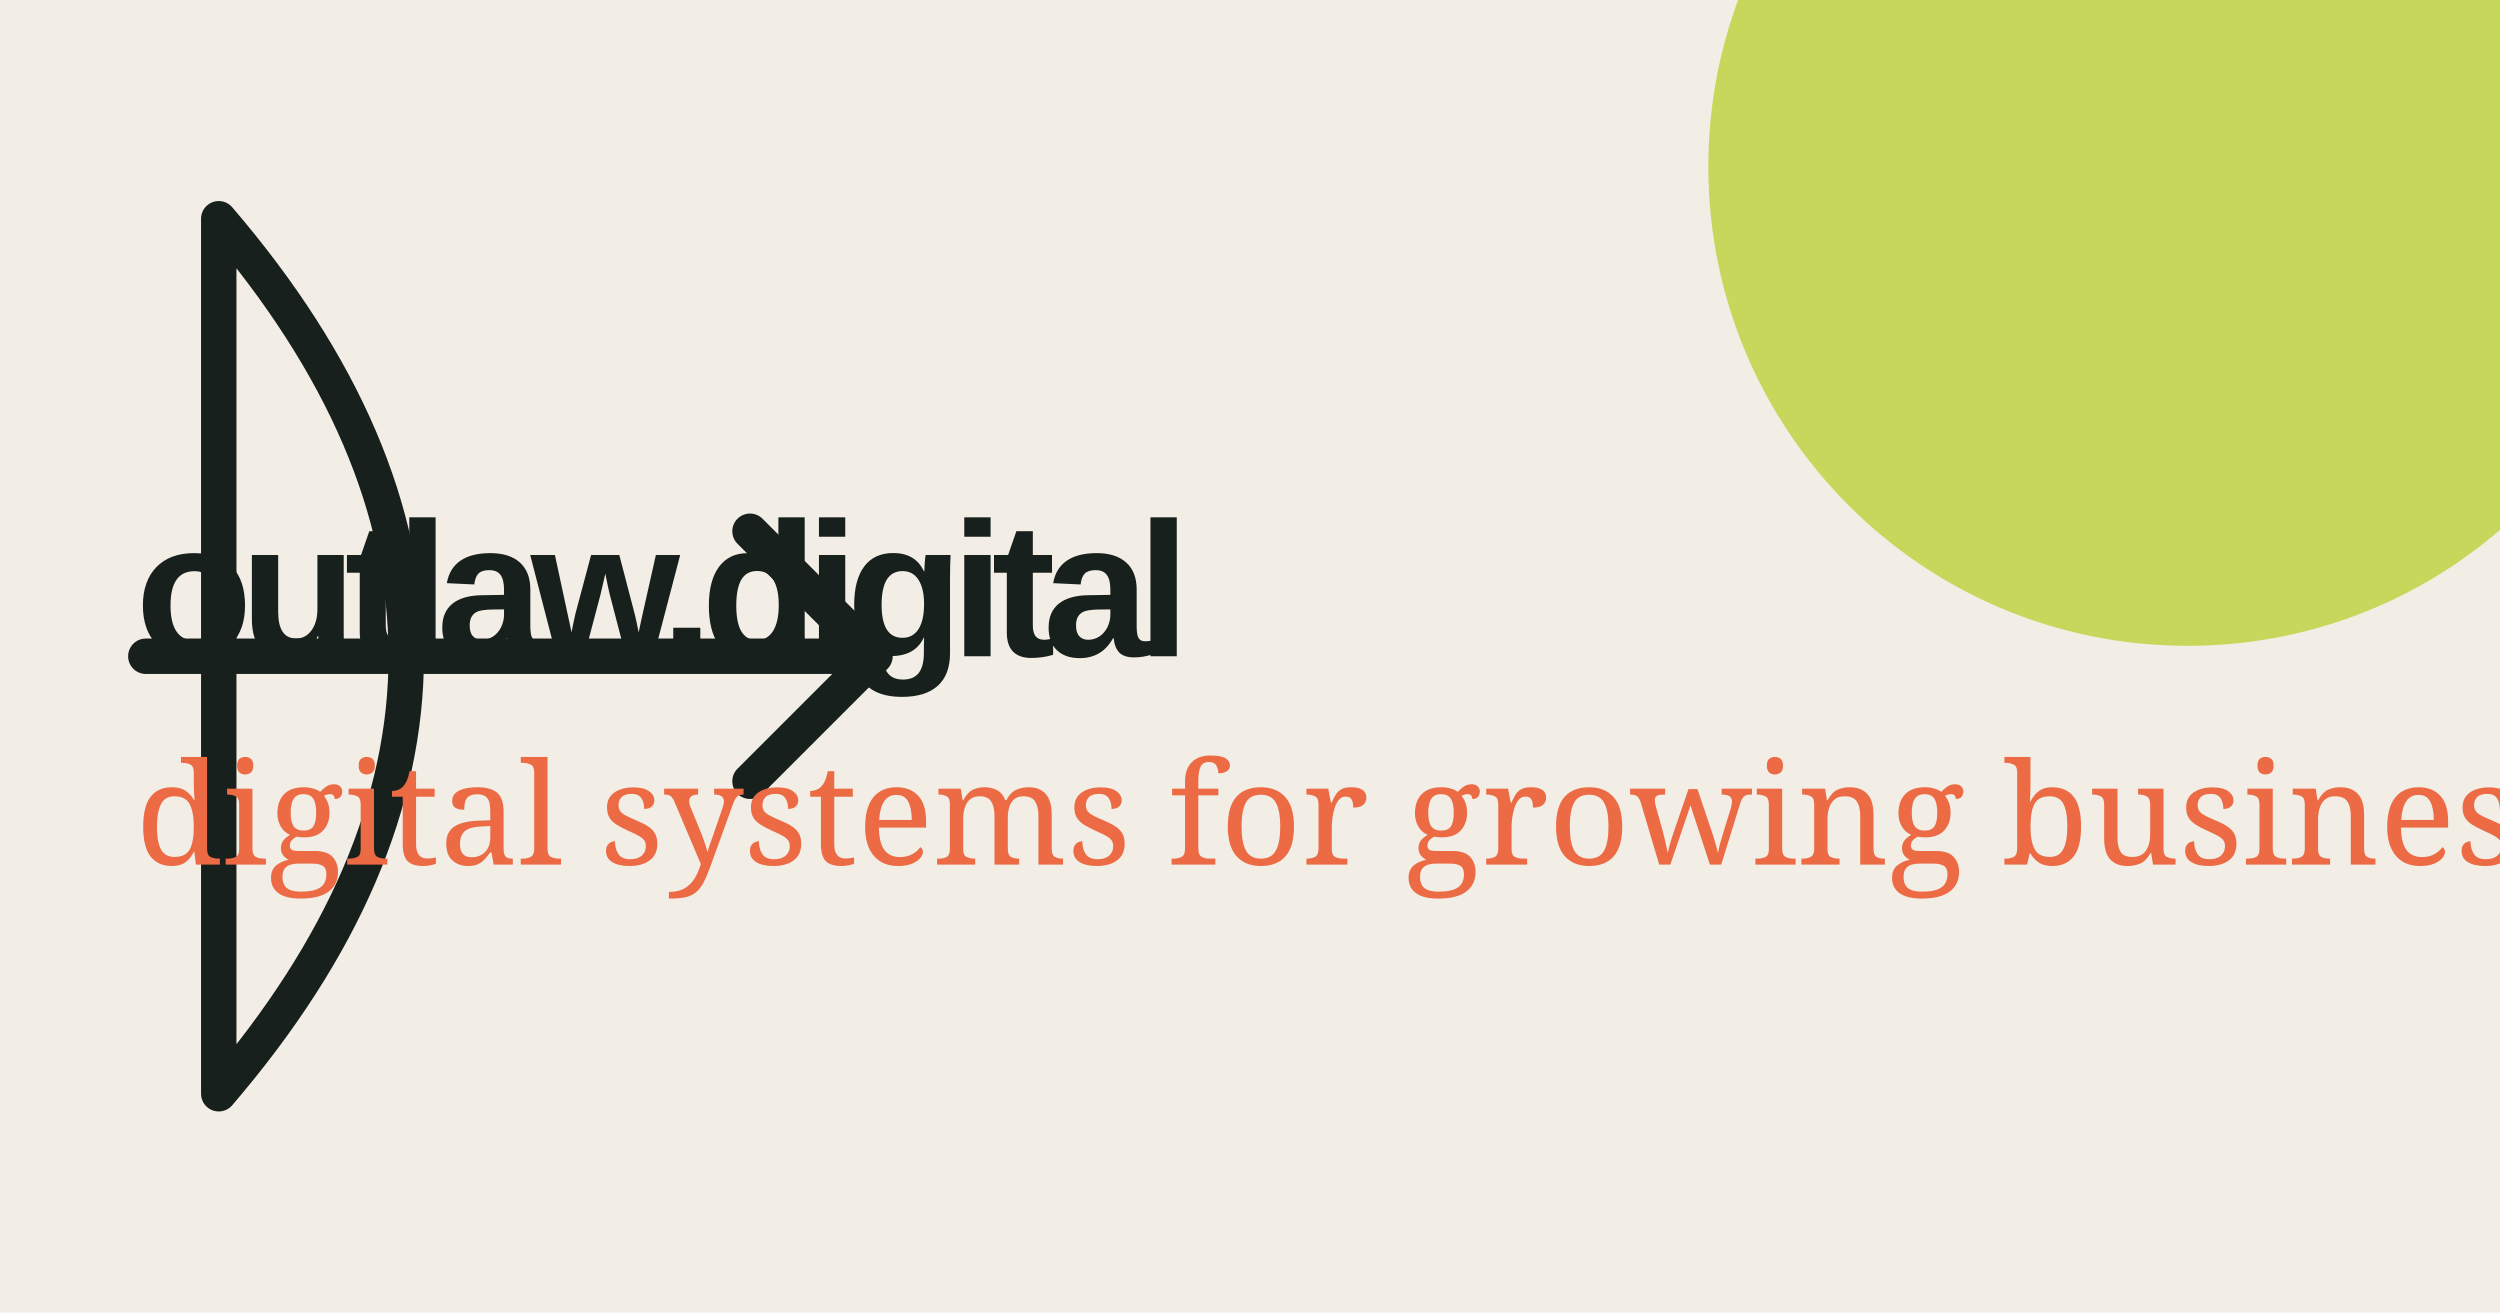
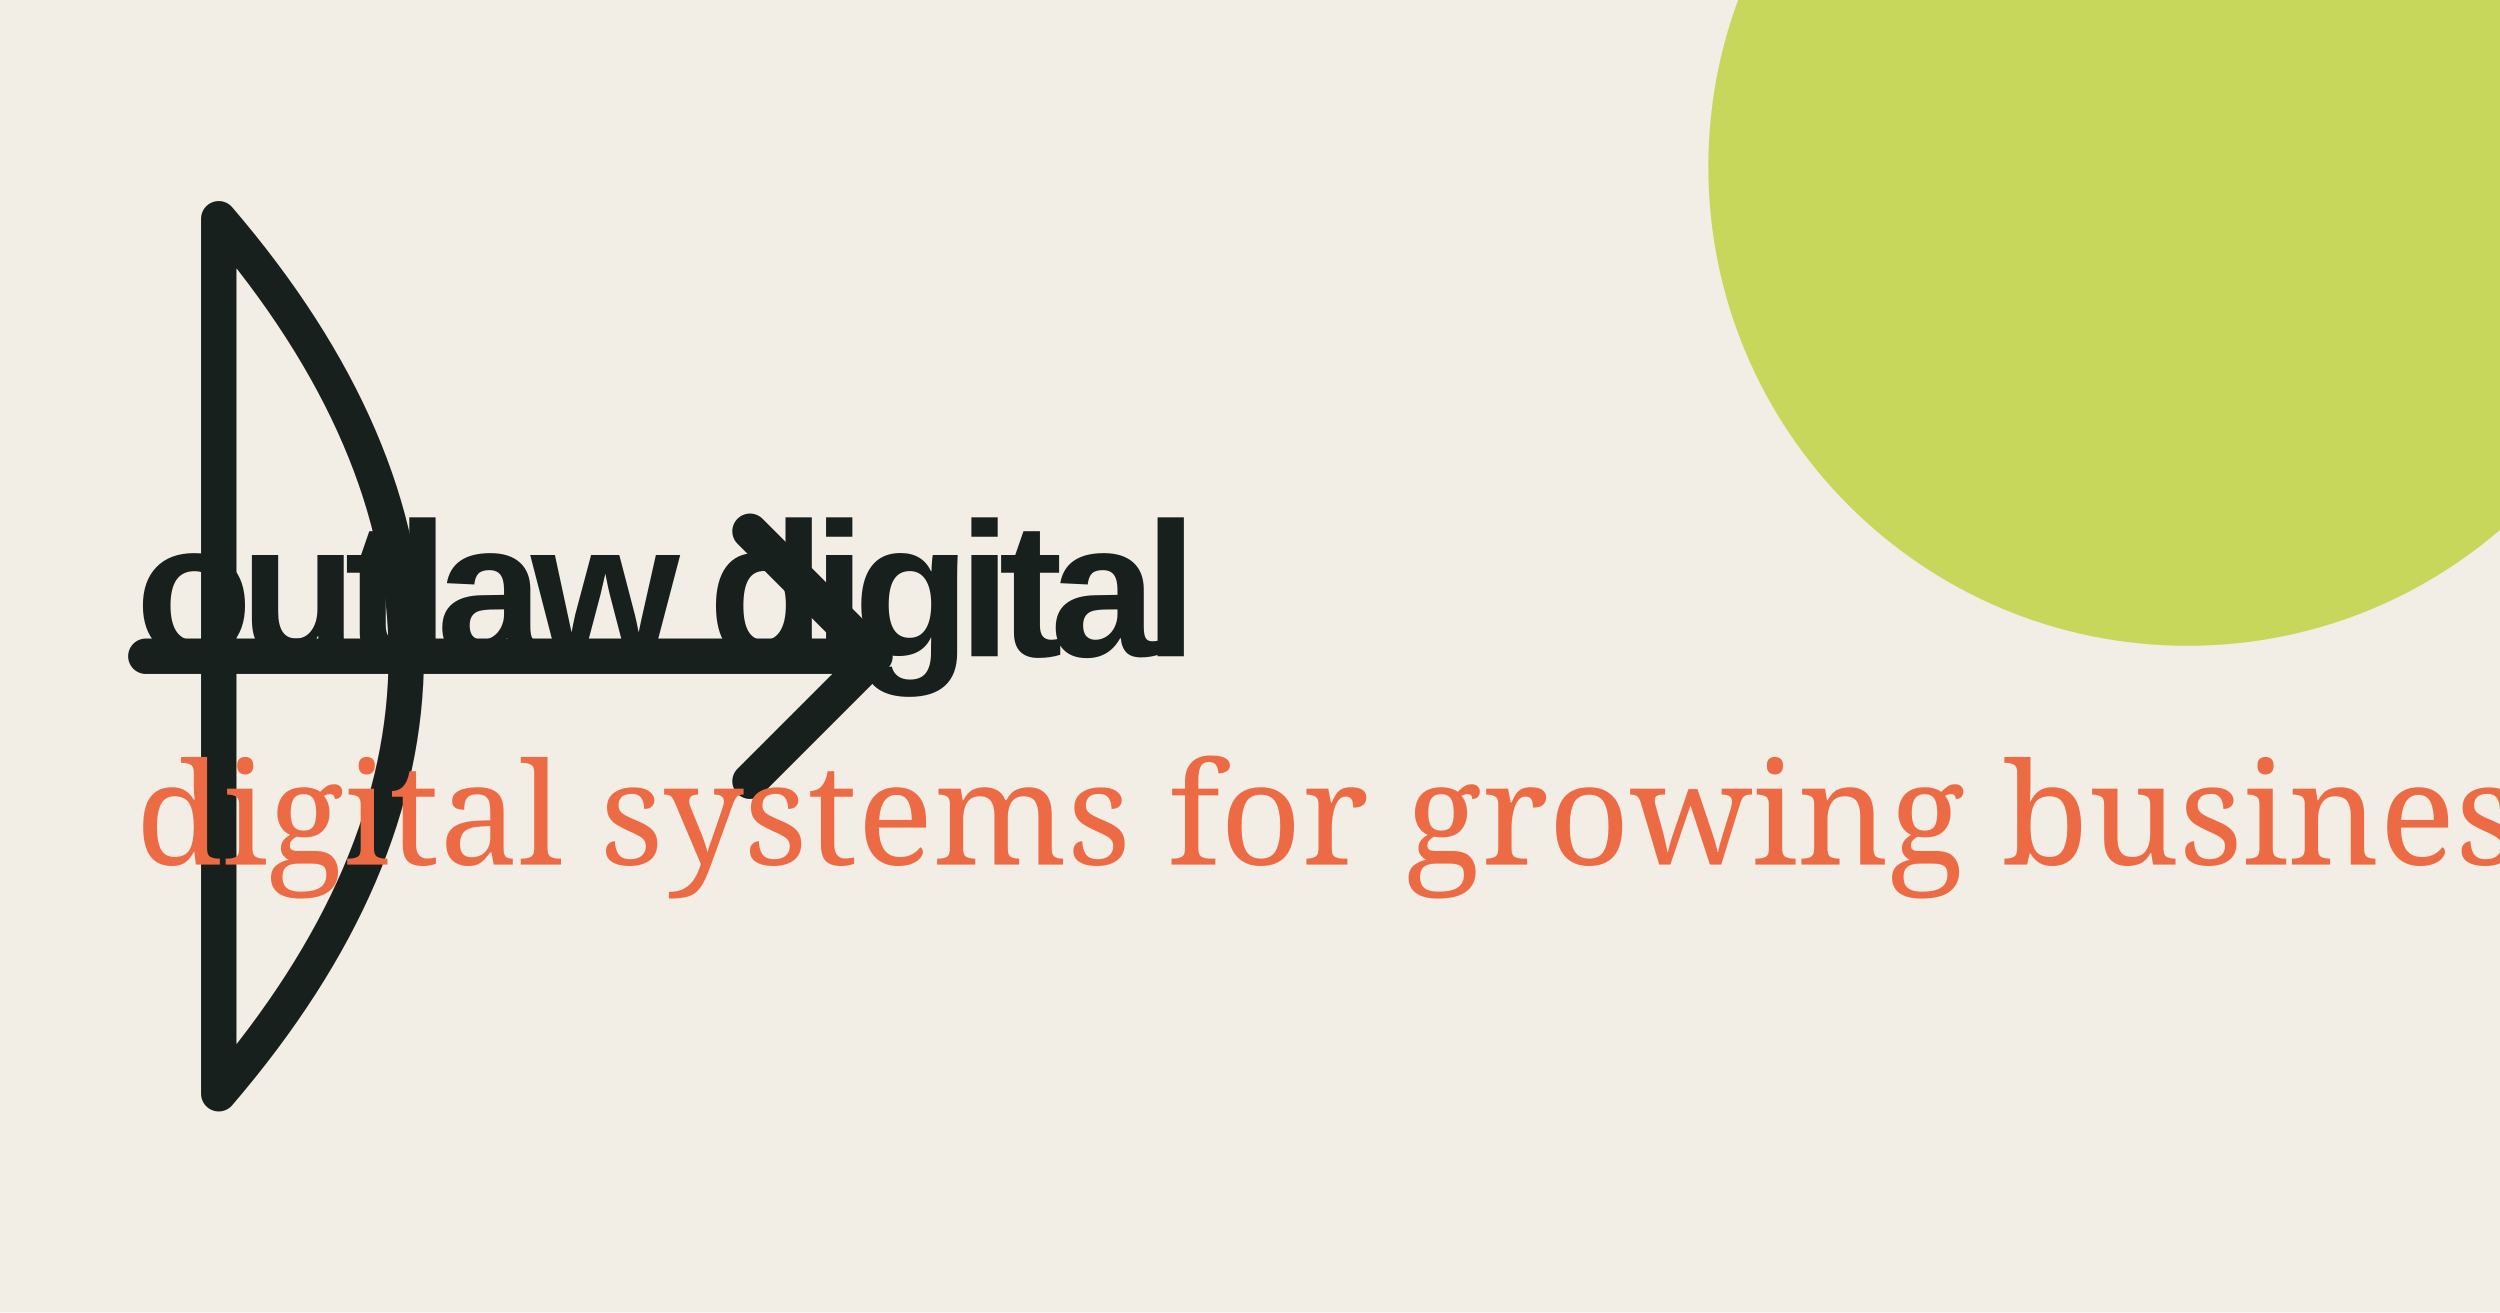
<svg xmlns="http://www.w3.org/2000/svg" viewBox="0 0 1200 630">
  <rect width="1200" height="630" fill="#f2eee6" />
  <circle cx="1050" cy="80" r="230" fill="#c6d75b" />
  <path d="M105 105Q285 315 105 525M105 105V525M70 315H420M360 255L420 315L360 375" fill="none" stroke="#17201c" stroke-linecap="round" stroke-linejoin="round" stroke-width="17" />
-   <text x="65" y="315" fill="#17201c" font-family="Arial,sans-serif" font-size="92" font-weight="700" letter-spacing="-6">outlaw.digital</text>
+   <text x="65" y="315" fill="#17201c" font-family="Arial,sans-serif" font-size="92" font-weight="700" letter-spacing="-6">outlaw digital</text>
  <text x="65" y="415" fill="#ec6b45" font-family="Georgia,serif" font-size="68">digital systems for growing businesses</text>
</svg>
